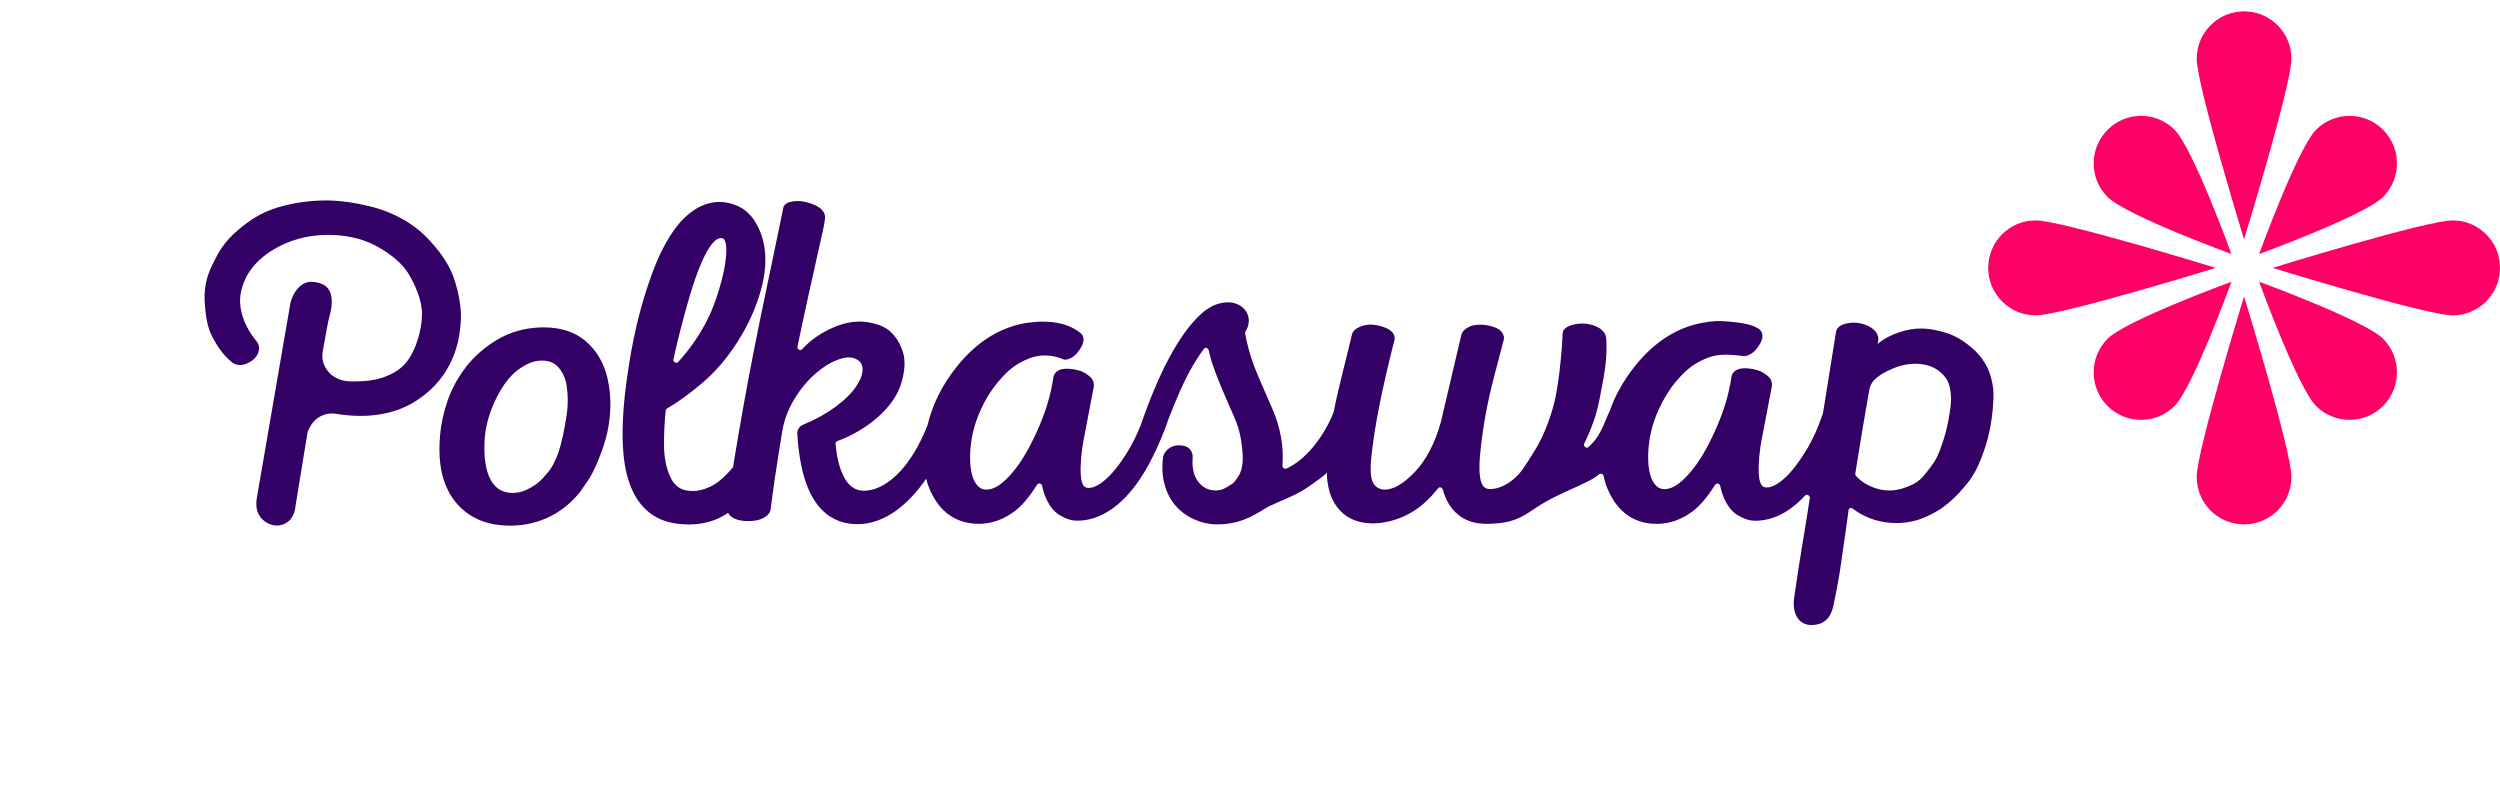
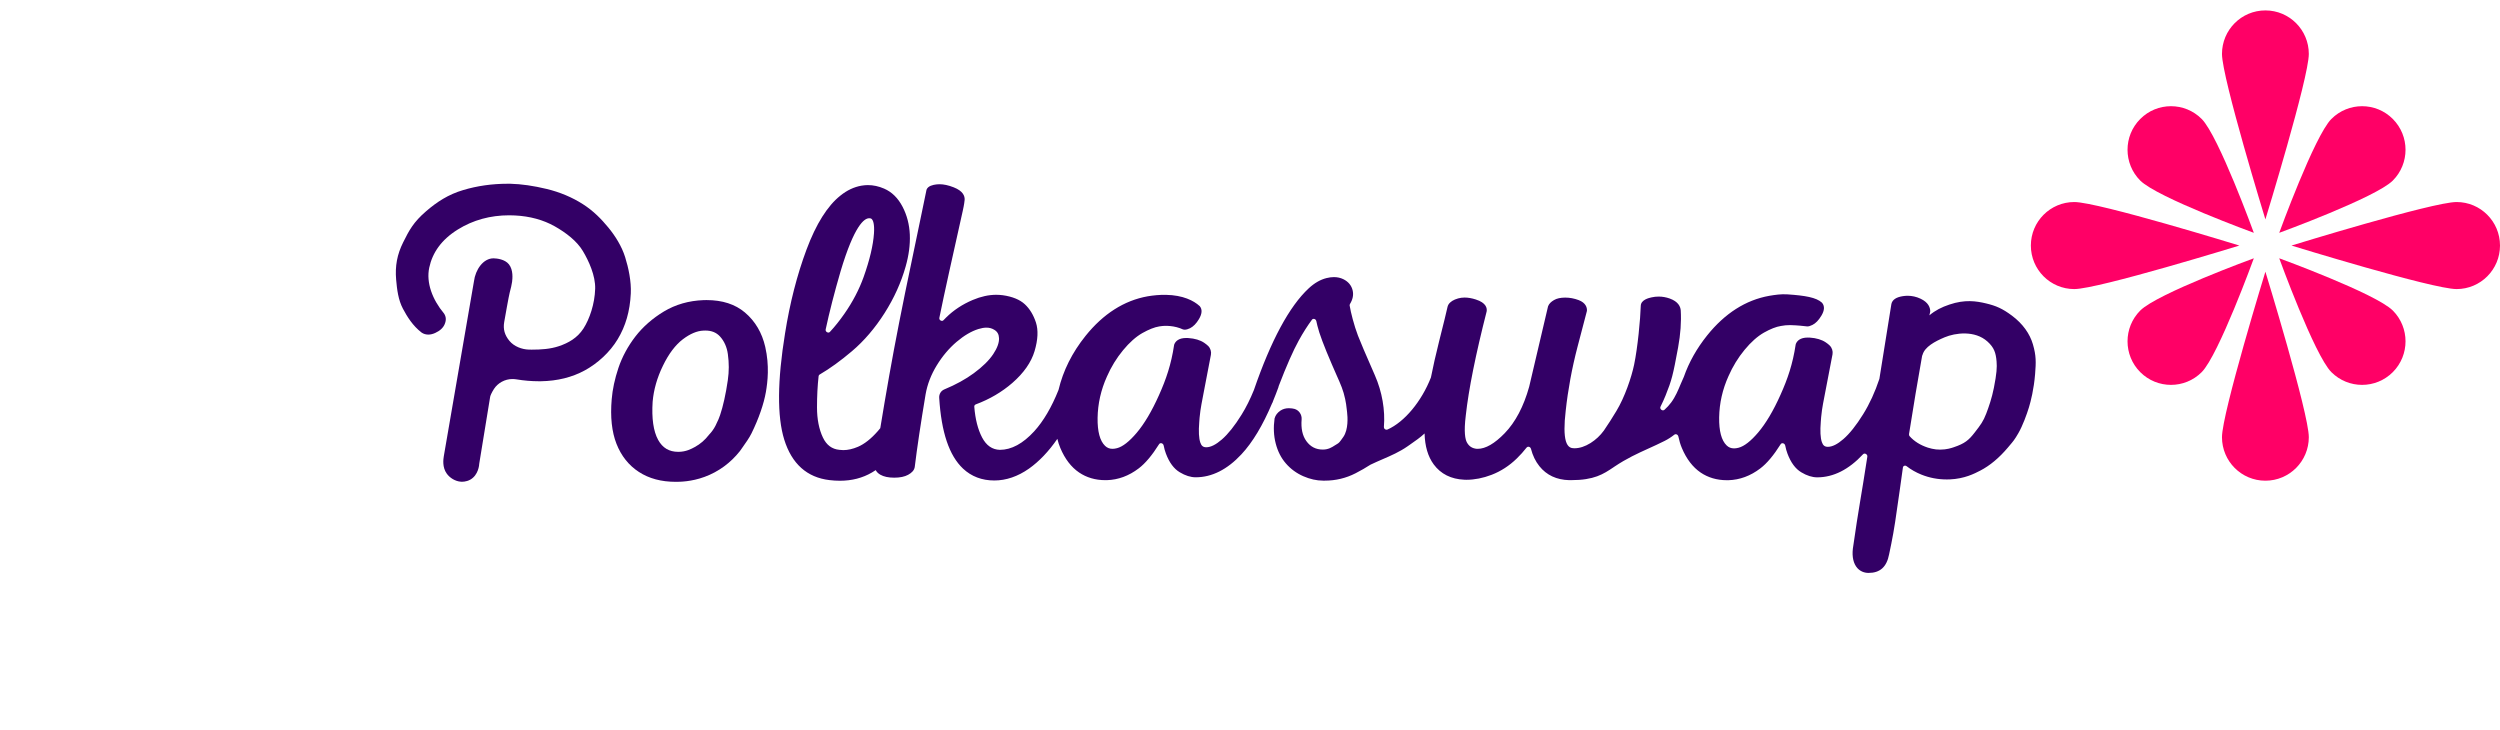
- <svg xmlns="http://www.w3.org/2000/svg" viewBox="0 0 220 70" fill="none">
-   <path d="M44.864 46.255C43.49 46.255 42.307 45.94 41.336 45.308C40.36 44.676 39.637 43.765 39.182 42.605C38.733 41.466 38.578 40.027 38.723 38.334C38.8 37.386 39.017 36.372 39.368 35.321C39.725 34.264 40.272 33.25 40.99 32.313C41.714 31.376 42.638 30.563 43.738 29.9C44.854 29.232 46.13 28.864 47.535 28.813C47.638 28.808 47.736 28.808 47.834 28.808C49.343 28.808 50.577 29.206 51.512 29.998C52.499 30.832 53.155 31.945 53.465 33.307C53.873 35.108 53.697 36.636 53.526 37.63C53.33 38.769 52.829 40.213 52.147 41.596C51.941 42.025 51.548 42.574 51.233 43.02L51.032 43.304C50.133 44.443 48.966 45.292 47.654 45.774C46.362 46.255 45.236 46.255 44.864 46.255ZM47.716 31.733C47.654 31.733 47.586 31.733 47.519 31.738C46.91 31.764 46.249 32.043 45.551 32.572C44.844 33.11 44.198 33.959 43.645 35.103C43.082 36.253 42.752 37.418 42.654 38.562C42.55 40.162 42.726 41.399 43.18 42.227C43.609 43.004 44.239 43.377 45.117 43.377C45.851 43.377 46.367 43.097 46.708 42.911C47.23 42.626 47.685 42.233 48.056 41.746C48.32 41.471 48.521 41.187 48.681 40.881C48.935 40.379 49.064 40.048 49.131 39.841C49.405 39.048 49.684 37.801 49.87 36.501C49.993 35.631 49.993 34.86 49.875 33.995C49.782 33.322 49.529 32.753 49.12 32.302C48.769 31.919 48.31 31.733 47.716 31.733Z" fill="#330066" />
-   <path d="M27.39 24.8C27.694 24.805 28.464 24.883 28.856 25.375C29.29 25.919 29.197 26.762 29.161 27.052C29.125 27.342 29.042 27.658 28.929 28.098C28.836 28.461 28.485 30.449 28.402 30.925C28.288 31.603 28.443 32.163 28.908 32.727C29.357 33.265 30.096 33.54 30.762 33.56C30.876 33.566 30.959 33.566 31.041 33.566C31.956 33.566 32.828 33.509 33.65 33.234C34.574 32.923 35.427 32.442 36.01 31.541C36.594 30.64 37.095 29.18 37.136 27.72C37.173 26.473 36.527 25.054 35.953 24.096C35.38 23.138 34.342 22.341 33.252 21.725C32.157 21.109 30.876 20.757 29.435 20.684C29.249 20.674 29.068 20.669 28.887 20.669C27.069 20.669 25.411 21.124 23.954 22.03C22.374 23.009 21.511 24.262 21.207 25.696C20.902 27.13 21.501 28.751 22.627 30.097C22.834 30.407 22.849 30.744 22.689 31.122C22.544 31.469 22.24 31.753 21.785 31.961C21.553 32.069 21.325 32.121 21.119 32.121C20.886 32.121 20.669 32.059 20.478 31.93C19.616 31.267 19.089 30.402 18.681 29.636C18.231 28.787 18.113 27.793 18.03 26.851C17.916 25.535 18.123 24.427 18.707 23.257C19.27 22.129 19.678 21.331 20.928 20.26C21.95 19.385 23.03 18.67 24.466 18.246C25.814 17.842 27.245 17.64 28.722 17.64H28.991C30.055 17.666 31.227 17.837 32.493 18.142C33.769 18.453 34.931 18.945 35.953 19.597C36.976 20.249 37.736 21.036 38.397 21.839C39.063 22.646 39.688 23.64 40.014 24.686C40.339 25.722 40.613 27.021 40.556 28.176C40.473 29.895 40.055 31.308 39.301 32.561C38.547 33.819 37.369 34.886 36.145 35.554C34.926 36.221 33.505 36.574 31.93 36.599H31.723C31.015 36.599 30.297 36.537 29.58 36.418C29.45 36.398 29.316 36.387 29.187 36.387C28.464 36.387 27.782 36.776 27.421 37.34C27.214 37.666 27.043 38.013 27.043 38.168L26.01 44.495C26.005 44.63 25.933 45.608 25.143 46.048C24.74 46.271 24.342 46.25 24.265 46.245C23.686 46.209 23.175 45.862 22.896 45.479C22.441 44.857 22.56 44.081 22.606 43.791L25.499 27.011C25.638 25.893 26.387 24.79 27.39 24.8Z" fill="#330066" />
-   <path d="M159.383 55C158.954 55 158.582 54.84 158.309 54.539C157.932 54.12 157.782 53.457 157.875 52.67C158.464 48.549 158.644 47.892 159.264 43.843C159.275 43.765 159.259 43.698 159.207 43.641C159.156 43.579 159.073 43.542 159.001 43.542C158.944 43.542 158.887 43.568 158.846 43.615C157.482 45.08 156.005 45.826 154.455 45.826C153.975 45.826 153.458 45.665 152.921 45.339C152.363 45.008 151.919 44.407 151.599 43.553C151.506 43.309 151.434 43.045 151.382 42.776C151.351 42.621 151.222 42.548 151.119 42.548C151.067 42.548 150.995 42.564 150.938 42.652C150.272 43.713 149.616 44.495 148.985 44.971C148.04 45.691 147.007 46.069 145.927 46.1H145.773C144.827 46.1 143.98 45.852 143.262 45.365C142.508 44.852 141.899 44.06 141.459 43.009C141.315 42.673 141.206 42.3 141.124 41.906C141.093 41.761 140.974 41.684 140.871 41.684C140.824 41.684 140.778 41.699 140.736 41.73C140.442 41.963 140.127 42.165 139.796 42.331C139.259 42.6 138.753 42.833 138.257 43.056C137.188 43.542 136.181 43.998 134.982 44.801L134.9 44.858C133.908 45.52 133.056 46.095 130.798 46.095H130.643C129.43 46.064 128.469 45.613 127.782 44.754C127.405 44.283 127.136 43.724 126.976 43.097C126.94 42.947 126.816 42.885 126.718 42.885C126.651 42.885 126.599 42.911 126.552 42.968C126.263 43.335 125.948 43.693 125.607 44.019C124.889 44.718 124.078 45.241 123.195 45.582C122.374 45.898 121.558 46.059 120.762 46.059C120.7 46.059 120.633 46.059 120.571 46.053C119.3 45.996 118.314 45.499 117.637 44.583C117.084 43.832 116.79 42.833 116.759 41.611C116.346 42 115.917 42.295 115.39 42.662L115.122 42.849C114.367 43.377 113.536 43.739 112.73 44.086C112.348 44.252 111.955 44.423 111.568 44.609C111.501 44.645 111.423 44.692 111.32 44.759C111.098 44.899 110.757 45.116 110.137 45.432C109.218 45.903 108.226 46.142 107.188 46.142H107.012C106.397 46.142 105.757 45.996 105.116 45.717C104.466 45.432 103.908 45.023 103.448 44.495C102.988 43.967 102.658 43.32 102.467 42.569C102.275 41.834 102.239 41.026 102.358 40.172C102.446 39.851 102.637 39.613 102.926 39.416C103.154 39.266 103.422 39.188 103.732 39.188C103.83 39.188 103.934 39.194 104.037 39.209C104.119 39.219 104.197 39.235 104.269 39.256C104.698 39.375 104.992 39.804 104.956 40.26C104.884 41.125 105.034 41.824 105.406 42.341C105.803 42.89 106.32 43.159 106.997 43.159C107.523 43.159 107.88 42.931 108.138 42.761C108.231 42.699 108.293 42.662 108.35 42.631C108.546 42.512 108.577 42.497 108.965 41.938C109.45 41.233 109.378 40.053 109.321 39.577L109.285 39.271C109.238 38.862 109.223 38.738 109.135 38.303C108.954 37.459 108.732 36.957 108.288 35.963C108.159 35.678 108.019 35.352 107.854 34.969C107.1 33.219 106.645 32.012 106.47 31.272C106.434 31.112 106.397 30.961 106.366 30.822C106.335 30.682 106.217 30.609 106.108 30.609C106.041 30.609 105.984 30.635 105.948 30.692C105.53 31.257 105.101 31.924 104.683 32.685C104.145 33.659 103.495 35.129 102.756 37.06C102.751 37.097 102.74 37.138 102.725 37.185C102.57 37.614 102.405 38.034 102.239 38.438L102.167 38.634C102.157 38.655 102.141 38.691 102.121 38.717C101.237 40.814 100.251 42.466 99.176 43.615C97.813 45.08 96.335 45.821 94.786 45.821C94.305 45.821 93.789 45.66 93.252 45.334C92.694 45.002 92.25 44.402 91.929 43.548C91.836 43.304 91.764 43.04 91.712 42.771C91.681 42.616 91.552 42.543 91.449 42.543C91.397 42.543 91.325 42.559 91.268 42.647C90.602 43.708 89.946 44.49 89.316 44.966C88.371 45.686 87.343 46.064 86.258 46.095H86.103C85.158 46.095 84.311 45.846 83.593 45.36C82.838 44.847 82.229 44.055 81.79 43.004C81.676 42.73 81.578 42.44 81.506 42.129C80.669 43.346 79.75 44.303 78.784 44.987C77.709 45.743 76.588 46.126 75.452 46.126C74.264 46.126 73.257 45.743 72.451 44.987C71.118 43.729 70.369 41.503 70.163 38.189C70.142 37.832 70.333 37.516 70.659 37.381C71.759 36.926 72.704 36.403 73.479 35.833C74.326 35.212 74.956 34.591 75.354 33.99C75.736 33.416 75.922 32.903 75.907 32.468C75.891 32.09 75.746 31.831 75.442 31.655C75.22 31.521 74.982 31.453 74.698 31.453C74.466 31.453 74.202 31.5 73.923 31.588C73.246 31.8 72.544 32.214 71.831 32.82C71.113 33.431 70.468 34.192 69.925 35.083C69.383 35.968 69.021 36.905 68.856 37.863C68.391 40.638 68.04 42.989 67.813 44.847C67.756 45.147 67.549 45.38 67.177 45.582C66.847 45.764 66.397 45.857 65.85 45.857C65.287 45.857 64.848 45.764 64.512 45.572C64.311 45.458 64.161 45.308 64.068 45.132C63.949 45.215 63.825 45.287 63.706 45.36C62.807 45.888 61.774 46.152 60.633 46.152C60.307 46.152 59.972 46.131 59.631 46.09C57.472 45.836 56.01 44.526 55.287 42.202C54.595 39.975 54.626 36.543 55.364 32.007C55.824 29.103 56.516 26.395 57.425 23.962C58.345 21.497 59.445 19.752 60.684 18.774C61.309 18.272 61.981 17.951 62.689 17.826C62.895 17.79 63.112 17.77 63.319 17.77C63.835 17.77 64.357 17.883 64.874 18.106C65.617 18.427 66.216 19.017 66.65 19.856C67.069 20.664 67.301 21.559 67.343 22.527C67.384 23.48 67.249 24.51 66.94 25.593C66.511 27.115 65.834 28.616 64.92 30.055C64.006 31.495 62.952 32.727 61.785 33.716C60.705 34.632 59.662 35.388 58.685 35.958C58.644 35.978 58.598 36.025 58.587 36.103C58.484 37.019 58.432 38.029 58.432 39.105C58.432 40.234 58.623 41.213 59.001 42.005C59.347 42.73 59.868 43.118 60.586 43.185C60.715 43.201 60.834 43.211 60.953 43.211C61.397 43.211 61.873 43.102 62.358 42.895C62.988 42.626 63.629 42.119 64.269 41.389C64.341 41.306 64.409 41.218 64.481 41.135L64.507 41.104C64.77 39.494 65.059 37.79 65.369 36.04C65.922 32.908 66.645 29.232 67.513 25.116C68.386 20.974 68.861 18.587 68.939 18.246C68.944 18.23 68.949 18.21 68.954 18.194C69.099 17.842 69.569 17.744 69.91 17.702C70.003 17.692 70.096 17.687 70.194 17.687C70.597 17.687 71.051 17.785 71.552 17.982C72.466 18.339 72.627 18.831 72.606 19.183C72.596 19.287 72.565 19.628 72.42 20.265C72.317 20.726 71.893 22.636 71.144 25.996C70.746 27.793 70.421 29.315 70.178 30.511C70.163 30.589 70.178 30.651 70.225 30.708C70.276 30.77 70.354 30.806 70.426 30.806C70.483 30.806 70.535 30.785 70.576 30.739C70.659 30.651 70.741 30.568 70.829 30.48C71.532 29.786 72.389 29.217 73.381 28.797C74.161 28.466 74.92 28.3 75.638 28.3C75.85 28.3 76.062 28.316 76.268 28.342C77.188 28.471 77.9 28.761 78.381 29.206C78.856 29.646 79.212 30.237 79.45 30.961C79.688 31.697 79.641 32.618 79.321 33.7C79.001 34.777 78.283 35.807 77.182 36.765C76.186 37.63 75.008 38.324 73.675 38.821C73.582 38.857 73.52 38.945 73.531 39.043C73.624 40.234 73.877 41.228 74.279 41.994C74.688 42.771 75.251 43.164 75.989 43.185C77.095 43.185 78.205 42.585 79.285 41.404C80.168 40.436 80.953 39.1 81.619 37.433C82.058 35.58 82.931 33.84 84.212 32.245C85.912 30.128 87.916 28.849 90.178 28.445C90.731 28.352 91.315 28.295 91.919 28.305C93.577 28.331 94.61 28.875 95.147 29.367C95.163 29.377 95.173 29.393 95.189 29.408C95.431 29.714 95.4 30.128 95.101 30.63C94.843 31.065 94.558 31.35 94.243 31.51C94.052 31.603 93.882 31.65 93.722 31.65C93.562 31.65 93.433 31.562 93.288 31.51C92.399 31.194 91.583 31.282 91.299 31.334C90.834 31.407 90.292 31.624 89.672 31.971C89.052 32.323 88.427 32.877 87.813 33.623C87.193 34.373 86.671 35.222 86.268 36.144C85.69 37.423 85.39 38.759 85.369 40.115C85.349 41.42 85.591 42.326 86.087 42.802C86.284 42.994 86.516 43.087 86.8 43.087C86.934 43.087 87.079 43.066 87.234 43.025C87.776 42.885 88.412 42.388 89.12 41.554C89.848 40.695 90.571 39.483 91.258 37.946C91.95 36.408 92.436 34.979 92.715 33.12C92.72 33.094 92.725 33.074 92.735 33.048C92.849 32.773 93.138 32.447 93.877 32.447C93.944 32.447 94.011 32.447 94.078 32.453C94.703 32.494 95.22 32.649 95.602 32.908C95.757 33.012 95.881 33.115 95.984 33.214C96.206 33.436 96.304 33.757 96.248 34.057C95.643 37.273 95.308 38.883 95.24 39.416C95.173 39.955 95.132 40.333 95.127 40.534C95.054 41.42 95.091 42.077 95.23 42.486C95.338 42.807 95.504 42.937 95.803 42.937C96.227 42.937 96.723 42.688 97.291 42.196C97.89 41.679 98.531 40.876 99.192 39.81C99.626 39.111 100.023 38.313 100.375 37.444C102.007 32.696 103.779 29.403 105.643 27.674C106.191 27.166 106.764 26.84 107.348 26.695C107.596 26.633 107.833 26.602 108.055 26.602C108.381 26.602 108.686 26.669 108.954 26.799C109.435 27.032 109.75 27.41 109.858 27.896C109.951 28.311 109.868 28.74 109.605 29.17C109.584 29.206 109.559 29.263 109.564 29.32C109.631 29.709 109.729 30.149 109.858 30.63C110.008 31.194 110.178 31.728 110.364 32.22C110.55 32.717 111.098 34.001 111.991 36.035C112.684 37.614 112.988 39.375 112.854 40.99C112.849 41.073 112.885 41.135 112.916 41.166C112.968 41.223 113.04 41.254 113.107 41.254C113.138 41.254 113.174 41.249 113.205 41.233C114.832 40.508 116.465 38.546 117.369 36.237C117.57 35.207 117.833 34.063 118.148 32.794C118.593 31.029 118.866 29.916 118.959 29.481C118.975 29.413 118.996 29.325 119.052 29.237C119.223 28.968 119.528 28.777 119.982 28.647C120.173 28.595 120.38 28.564 120.602 28.564C120.927 28.564 121.294 28.626 121.676 28.751C122.694 29.072 122.766 29.6 122.72 29.89C121.666 34.021 120.989 37.376 120.716 39.877C120.514 41.492 120.664 42.176 120.819 42.466C121.026 42.849 121.33 43.045 121.775 43.087C121.795 43.087 121.862 43.087 121.862 43.087C122.616 43.087 123.484 42.585 124.45 41.591C125.483 40.524 126.273 39.023 126.8 37.128L128.608 29.429C128.613 29.413 128.619 29.398 128.624 29.382C128.712 29.16 128.897 28.973 129.182 28.808C129.455 28.647 129.812 28.57 130.266 28.57C130.7 28.57 131.129 28.652 131.547 28.808C132.25 29.072 132.353 29.538 132.348 29.791C132.348 29.822 132.343 29.848 132.338 29.874C132.296 30.019 132.105 30.734 131.439 33.307C130.902 35.362 130.525 37.423 130.308 39.432C130.147 40.783 130.153 41.761 130.323 42.346C130.504 42.957 130.834 43.035 131.134 43.035C131.64 43.035 132.162 42.864 132.699 42.528C133.19 42.217 133.619 41.818 133.97 41.337C134.099 41.14 134.187 41.006 134.275 40.876C134.445 40.628 134.621 40.369 135.173 39.458C135.979 38.127 136.62 36.227 136.873 35.02C137.219 33.374 137.477 30.615 137.513 29.362C137.529 28.777 138.293 28.606 138.541 28.549C138.768 28.497 139.001 28.471 139.228 28.471C139.584 28.471 139.941 28.533 140.292 28.657C141.113 28.953 141.32 29.434 141.351 29.791C141.418 30.894 141.33 32.09 141.098 33.353C140.607 36.03 140.483 36.501 139.9 37.956C139.765 38.293 139.6 38.655 139.414 39.033C139.373 39.116 139.378 39.194 139.424 39.266C139.476 39.344 139.564 39.395 139.646 39.395C139.698 39.395 139.75 39.375 139.796 39.333C140.034 39.121 140.246 38.888 140.432 38.639C140.84 38.091 141.108 37.444 141.346 36.869C141.454 36.61 141.552 36.377 141.651 36.175C142.136 34.782 142.89 33.447 143.887 32.199C145.587 30.081 147.591 28.802 149.853 28.399C150.406 28.305 150.989 28.217 151.594 28.259C153.283 28.373 154.362 28.554 154.9 29.051C154.915 29.061 154.925 29.077 154.936 29.092C155.179 29.398 155.153 29.812 154.848 30.314C154.585 30.749 154.306 31.039 153.991 31.194C153.799 31.288 153.629 31.35 153.469 31.334C152.983 31.288 152.704 31.236 151.852 31.21C151.547 31.21 151.248 31.236 150.969 31.293C150.504 31.365 149.962 31.583 149.342 31.93C148.722 32.282 148.097 32.836 147.482 33.581C146.857 34.337 146.341 35.186 145.938 36.103C145.359 37.381 145.06 38.717 145.039 40.074C145.018 41.378 145.261 42.284 145.757 42.761C145.953 42.952 146.186 43.045 146.47 43.045C146.604 43.045 146.749 43.025 146.904 42.983C147.446 42.843 148.081 42.346 148.789 41.513C149.517 40.654 150.241 39.442 150.927 37.904C151.62 36.367 152.105 34.938 152.384 33.079C152.389 33.053 152.394 33.032 152.405 33.007C152.518 32.732 152.808 32.406 153.546 32.406C153.608 32.406 153.681 32.406 153.748 32.411C154.373 32.453 154.889 32.608 155.272 32.867C155.426 32.97 155.55 33.069 155.654 33.172C155.876 33.395 155.974 33.716 155.922 34.011C155.318 37.226 154.977 38.836 154.91 39.37C154.843 39.908 154.801 40.286 154.796 40.488C154.724 41.373 154.755 42.026 154.9 42.445C155.008 42.761 155.173 42.895 155.473 42.895C155.897 42.895 156.398 42.647 156.961 42.155C157.56 41.637 158.2 40.835 158.861 39.768C159.481 38.774 160.003 37.63 160.421 36.372C160.798 33.995 161.181 31.614 161.573 29.186C161.661 28.777 162.033 28.528 162.679 28.43C162.828 28.409 162.978 28.393 163.128 28.393C163.551 28.393 163.97 28.487 164.368 28.673C165.132 29.03 165.297 29.527 165.303 29.879C165.303 29.905 165.297 29.931 165.292 29.957L165.22 30.273C165.788 29.797 166.398 29.486 167.147 29.237C168.634 28.735 169.709 28.901 170.664 29.129C171.62 29.357 172.24 29.626 173.149 30.304C174.192 31.081 174.864 32.049 175.158 33.048C175.483 34.156 175.458 34.788 175.37 35.906C175.251 37.381 174.951 38.536 174.781 39.095C174.569 39.794 174.177 40.866 173.763 41.585C173.412 42.196 173.236 42.403 172.942 42.745L172.751 42.973C171.914 43.962 171.026 44.702 170.106 45.178C169.538 45.474 168.588 45.96 167.193 46.022C167.09 46.028 166.986 46.028 166.888 46.028C166.041 46.028 165.22 45.872 164.45 45.562C163.934 45.355 163.453 45.08 163.035 44.754C162.988 44.718 162.937 44.702 162.885 44.702C162.797 44.702 162.694 44.759 162.679 44.883C162.487 46.271 162.307 47.576 161.935 50.102C161.718 51.578 161.361 53.167 161.356 53.209C161.124 54.436 160.478 55 159.383 55ZM166.687 32.38C165.736 32.779 164.776 33.302 164.564 34.063C164.554 34.099 164.528 34.125 164.523 34.161C164.104 36.512 163.681 39.038 163.267 41.668C163.257 41.746 163.273 41.818 163.319 41.87C163.758 42.367 164.352 42.735 165.075 42.973C165.334 43.056 165.597 43.113 165.86 43.144C166 43.159 166.134 43.164 166.263 43.164C166.878 43.164 167.348 43.009 167.57 42.931C168.614 42.58 169.001 42.258 169.569 41.523C170.153 40.773 170.39 40.457 170.68 39.701C170.917 39.08 171.222 38.21 171.413 37.231C171.687 35.849 171.718 35.259 171.671 34.7C171.599 33.861 171.434 33.364 170.798 32.789C169.585 31.691 167.699 31.956 166.687 32.38ZM63.432 20.954C62.978 20.954 62.017 21.616 60.695 26.048C60.101 28.083 59.62 29.962 59.264 31.624C59.248 31.702 59.264 31.769 59.31 31.826C59.362 31.888 59.445 31.93 59.522 31.93C59.579 31.93 59.626 31.909 59.672 31.862C60.158 31.339 60.617 30.759 61.051 30.138C61.852 28.994 62.477 27.798 62.911 26.587C63.489 24.961 63.825 23.553 63.902 22.398C63.964 21.482 63.804 21.155 63.706 21.047C63.67 21.005 63.613 20.959 63.489 20.954H63.432Z" fill="#330066" />
-   <path d="M209.71 29.812C211.337 31.443 211.337 34.094 209.71 35.725C208.083 37.355 205.438 37.355 203.811 35.725C202.184 34.094 198.806 24.795 198.806 24.795C198.806 24.795 208.083 28.181 209.71 29.812Z" fill="#FF0066" />
-   <path d="M196.368 24.795C196.368 24.795 192.99 34.089 191.363 35.725C189.736 37.355 187.091 37.355 185.464 35.725C183.837 34.094 183.837 31.443 185.464 29.812C187.091 28.181 196.368 24.795 196.368 24.795Z" fill="#FF0066" />
-   <path d="M209.71 11.422C211.337 13.053 211.337 15.704 209.71 17.335C208.083 18.965 198.806 22.352 198.806 22.352C198.806 22.352 202.184 13.058 203.811 11.422C205.444 9.786 208.083 9.786 209.71 11.422Z" fill="#FF0066" />
-   <path d="M191.363 11.422C192.99 13.053 196.368 22.352 196.368 22.352C196.368 22.352 187.096 18.965 185.464 17.335C183.837 15.704 183.837 13.053 185.464 11.422C187.091 9.786 189.736 9.786 191.363 11.422Z" fill="#FF0066" />
-   <path d="M220 23.573C220 25.882 218.135 27.751 215.832 27.751C213.528 27.751 199.984 23.573 199.984 23.573C199.984 23.573 213.528 19.395 215.832 19.395C218.135 19.395 220 21.264 220 23.573Z" fill="#FF0066" />
-   <path d="M194.979 23.573C194.979 23.573 181.435 27.751 179.132 27.751C176.828 27.751 174.963 25.882 174.963 23.573C174.963 21.264 176.828 19.395 179.132 19.395C181.435 19.395 194.979 23.573 194.979 23.573Z" fill="#FF0066" />
-   <path d="M197.478 46.147C195.174 46.147 193.31 44.278 193.31 41.969C193.31 39.66 197.478 26.085 197.478 26.085C197.478 26.085 201.646 39.66 201.646 41.969C201.646 44.278 199.782 46.147 197.478 46.147Z" fill="#FF0066" />
-   <path d="M197.478 21.062C197.478 21.062 193.31 7.487 193.31 5.178C193.31 2.869 195.174 1 197.478 1C199.782 1 201.646 2.869 201.646 5.178C201.646 7.487 197.478 21.062 197.478 21.062Z" fill="#FF0066" />
+ <svg xmlns="http://www.w3.org/2000/svg" viewBox="0 0 240 70" fill="none">
+   <path d="M64.864 46.255C63.49 46.255 62.307 45.94 61.336 45.308C60.36 44.676 59.637 43.765 59.182 42.605C58.733 41.466 58.578 40.027 58.723 38.334C58.8 37.386 59.017 36.372 59.368 35.321C59.725 34.264 60.272 33.25 60.99 32.313C61.714 31.376 62.638 30.563 63.738 29.9C64.854 29.232 66.13 28.864 67.535 28.813C67.638 28.808 67.736 28.808 67.834 28.808C69.343 28.808 70.577 29.206 71.512 29.998C72.499 30.832 73.155 31.945 73.465 33.307C73.873 35.108 73.697 36.636 73.526 37.63C73.33 38.769 72.829 40.213 72.147 41.596C71.941 42.025 71.548 42.574 71.233 43.02L71.032 43.304C70.133 44.443 68.966 45.292 67.654 45.774C66.362 46.255 65.236 46.255 64.864 46.255ZM67.716 31.733C67.654 31.733 67.586 31.733 67.519 31.738C66.91 31.764 66.249 32.043 65.551 32.572C64.844 33.11 64.198 33.959 63.645 35.103C63.082 36.253 62.752 37.418 62.654 38.562C62.55 40.162 62.726 41.399 63.18 42.227C63.609 43.004 64.239 43.377 65.117 43.377C65.851 43.377 66.367 43.097 66.708 42.911C67.23 42.626 67.685 42.233 68.056 41.746C68.32 41.471 68.521 41.187 68.681 40.881C68.935 40.379 69.064 40.048 69.131 39.841C69.405 39.048 69.684 37.801 69.87 36.501C69.993 35.631 69.993 34.86 69.875 33.995C69.782 33.322 69.529 32.753 69.121 32.302C68.769 31.919 68.31 31.733 67.716 31.733Z" fill="#330066" />
+   <path d="M47.389 24.8C47.694 24.806 48.464 24.883 48.856 25.375C49.29 25.919 49.197 26.763 49.161 27.053C49.125 27.343 49.042 27.658 48.929 28.098C48.836 28.461 48.484 30.449 48.402 30.925C48.288 31.604 48.443 32.163 48.908 32.727C49.357 33.265 50.096 33.54 50.762 33.561C50.876 33.566 50.959 33.566 51.041 33.566C51.956 33.566 52.828 33.509 53.65 33.234C54.574 32.924 55.427 32.442 56.01 31.541C56.594 30.64 57.095 29.18 57.136 27.721C57.173 26.473 56.527 25.054 55.953 24.096C55.38 23.139 54.342 22.341 53.252 21.725C52.157 21.109 50.876 20.757 49.435 20.684C49.249 20.674 49.068 20.669 48.887 20.669C47.069 20.669 45.411 21.125 43.955 22.03C42.374 23.009 41.511 24.262 41.207 25.696C40.902 27.13 41.501 28.751 42.627 30.097C42.834 30.407 42.849 30.744 42.689 31.122C42.544 31.469 42.24 31.754 41.785 31.961C41.553 32.069 41.325 32.121 41.119 32.121C40.886 32.121 40.669 32.059 40.478 31.93C39.616 31.267 39.089 30.402 38.681 29.636C38.231 28.787 38.113 27.793 38.03 26.851C37.916 25.536 38.123 24.428 38.707 23.258C39.27 22.129 39.678 21.332 40.928 20.26C41.95 19.385 43.03 18.67 44.466 18.246C45.814 17.842 47.245 17.64 48.722 17.64H48.991C50.055 17.666 51.227 17.837 52.493 18.142C53.769 18.453 54.931 18.945 55.953 19.597C56.976 20.25 57.736 21.037 58.397 21.839C59.063 22.647 59.688 23.641 60.014 24.686C60.339 25.722 60.613 27.021 60.556 28.176C60.473 29.895 60.055 31.308 59.301 32.561C58.547 33.819 57.369 34.886 56.145 35.554C54.926 36.222 53.505 36.574 51.93 36.6H51.723C51.016 36.6 50.297 36.538 49.58 36.419C49.45 36.398 49.316 36.387 49.187 36.387C48.464 36.387 47.782 36.776 47.42 37.34C47.214 37.666 47.043 38.013 47.043 38.168L46.01 44.495C46.005 44.63 45.933 45.608 45.143 46.048C44.74 46.271 44.342 46.25 44.264 46.245C43.686 46.209 43.175 45.862 42.896 45.479C42.441 44.858 42.56 44.081 42.606 43.791L45.499 27.011C45.638 25.893 46.387 24.79 47.389 24.8Z" fill="#330066" />
+   <path d="M179.383 55C178.954 55 178.582 54.839 178.309 54.539C177.932 54.12 177.782 53.457 177.875 52.67C178.464 48.549 178.644 47.891 179.264 43.843C179.275 43.765 179.259 43.698 179.207 43.641C179.156 43.578 179.073 43.542 179.001 43.542C178.944 43.542 178.887 43.568 178.846 43.615C177.482 45.08 176.005 45.825 174.455 45.825C173.975 45.825 173.458 45.665 172.921 45.339C172.363 45.008 171.919 44.407 171.599 43.553C171.506 43.309 171.434 43.045 171.382 42.776C171.351 42.621 171.222 42.548 171.119 42.548C171.067 42.548 170.995 42.564 170.938 42.652C170.272 43.713 169.616 44.495 168.985 44.971C168.04 45.691 167.007 46.069 165.927 46.1H165.773C164.827 46.1 163.98 45.851 163.262 45.365C162.508 44.852 161.899 44.06 161.459 43.009C161.315 42.672 161.206 42.3 161.124 41.906C161.093 41.761 160.974 41.684 160.871 41.684C160.824 41.684 160.778 41.699 160.736 41.73C160.442 41.963 160.127 42.165 159.796 42.331C159.259 42.6 158.753 42.833 158.257 43.056C157.188 43.542 156.181 43.998 154.982 44.8L154.9 44.857C153.908 45.52 153.056 46.095 150.798 46.095H150.643C149.43 46.064 148.469 45.613 147.782 44.754C147.405 44.283 147.136 43.724 146.976 43.097C146.94 42.947 146.816 42.885 146.718 42.885C146.651 42.885 146.599 42.911 146.552 42.968C146.263 43.335 145.948 43.692 145.607 44.019C144.889 44.718 144.078 45.24 143.195 45.582C142.374 45.898 141.558 46.059 140.762 46.059C140.7 46.059 140.633 46.059 140.571 46.053C139.3 45.996 138.314 45.499 137.637 44.583C137.084 43.832 136.79 42.833 136.759 41.611C136.346 41.999 135.917 42.294 135.39 42.662L135.122 42.849C134.367 43.377 133.536 43.739 132.73 44.086C132.348 44.252 131.955 44.422 131.568 44.609C131.501 44.645 131.423 44.692 131.32 44.759C131.098 44.899 130.757 45.116 130.137 45.432C129.218 45.903 128.226 46.141 127.188 46.141H127.012C126.397 46.141 125.757 45.996 125.116 45.717C124.466 45.432 123.908 45.023 123.448 44.495C122.988 43.967 122.658 43.32 122.467 42.569C122.275 41.834 122.239 41.026 122.358 40.172C122.446 39.851 122.637 39.613 122.926 39.416C123.154 39.266 123.422 39.188 123.732 39.188C123.83 39.188 123.934 39.193 124.037 39.209C124.119 39.219 124.197 39.235 124.269 39.255C124.698 39.374 124.992 39.804 124.956 40.26C124.884 41.124 125.034 41.823 125.406 42.341C125.803 42.89 126.32 43.159 126.997 43.159C127.523 43.159 127.88 42.931 128.138 42.761C128.231 42.698 128.293 42.662 128.35 42.631C128.546 42.512 128.577 42.496 128.965 41.937C129.45 41.233 129.378 40.053 129.321 39.576L129.285 39.271C129.238 38.862 129.223 38.738 129.135 38.303C128.954 37.459 128.732 36.957 128.288 35.963C128.159 35.678 128.019 35.352 127.854 34.968C127.1 33.219 126.645 32.012 126.47 31.272C126.434 31.111 126.397 30.961 126.366 30.822C126.335 30.682 126.217 30.609 126.108 30.609C126.041 30.609 125.984 30.635 125.948 30.692C125.53 31.256 125.101 31.924 124.683 32.685C124.145 33.659 123.495 35.129 122.756 37.06C122.751 37.096 122.74 37.138 122.725 37.184C122.57 37.614 122.405 38.033 122.239 38.437L122.167 38.634C122.157 38.655 122.141 38.691 122.121 38.717C121.237 40.814 120.251 42.465 119.176 43.615C117.813 45.08 116.335 45.82 114.786 45.82C114.305 45.82 113.789 45.66 113.252 45.334C112.694 45.002 112.25 44.402 111.929 43.547C111.836 43.304 111.764 43.04 111.712 42.771C111.681 42.615 111.552 42.543 111.449 42.543C111.397 42.543 111.325 42.559 111.268 42.647C110.602 43.708 109.946 44.49 109.316 44.966C108.37 45.686 107.343 46.064 106.258 46.095H106.103C105.158 46.095 104.311 45.846 103.593 45.359C102.838 44.847 102.229 44.055 101.79 43.004C101.676 42.729 101.578 42.44 101.506 42.129C100.669 43.346 99.75 44.303 98.784 44.987C97.709 45.743 96.588 46.126 95.452 46.126C94.264 46.126 93.257 45.743 92.451 44.987C91.118 43.729 90.369 41.502 90.163 38.189C90.142 37.832 90.333 37.516 90.659 37.381C91.759 36.926 92.704 36.403 93.479 35.833C94.326 35.212 94.956 34.591 95.354 33.99C95.736 33.415 95.922 32.903 95.907 32.468C95.891 32.09 95.746 31.831 95.442 31.655C95.22 31.52 94.982 31.453 94.698 31.453C94.466 31.453 94.202 31.5 93.923 31.588C93.246 31.8 92.544 32.214 91.831 32.82C91.113 33.431 90.468 34.192 89.925 35.082C89.383 35.968 89.021 36.905 88.856 37.863C88.391 40.638 88.04 42.988 87.813 44.847C87.756 45.147 87.549 45.38 87.177 45.582C86.847 45.763 86.397 45.857 85.85 45.857C85.287 45.857 84.848 45.763 84.512 45.572C84.311 45.458 84.161 45.308 84.068 45.132C83.949 45.215 83.825 45.287 83.706 45.359C82.807 45.888 81.774 46.152 80.633 46.152C80.307 46.152 79.972 46.131 79.631 46.09C77.472 45.836 76.01 44.526 75.287 42.201C74.595 39.975 74.626 36.542 75.364 32.007C75.824 29.103 76.516 26.395 77.425 23.961C78.345 21.497 79.445 19.752 80.684 18.774C81.309 18.271 81.981 17.951 82.689 17.826C82.895 17.79 83.112 17.769 83.319 17.769C83.835 17.769 84.357 17.883 84.874 18.106C85.617 18.427 86.216 19.017 86.65 19.856C87.069 20.663 87.301 21.559 87.343 22.527C87.384 23.48 87.249 24.51 86.94 25.592C86.511 27.114 85.834 28.616 84.92 30.055C84.006 31.494 82.952 32.727 81.785 33.716C80.705 34.632 79.662 35.388 78.686 35.957C78.644 35.978 78.598 36.025 78.587 36.102C78.484 37.019 78.432 38.028 78.432 39.105C78.432 40.234 78.624 41.212 79.001 42.005C79.347 42.729 79.868 43.118 80.586 43.185C80.715 43.201 80.834 43.211 80.953 43.211C81.397 43.211 81.873 43.102 82.358 42.895C82.988 42.626 83.629 42.118 84.269 41.389C84.341 41.306 84.409 41.218 84.481 41.135L84.507 41.104C84.77 39.494 85.059 37.79 85.369 36.04C85.922 32.908 86.645 29.232 87.513 25.116C88.386 20.974 88.861 18.587 88.939 18.246C88.944 18.23 88.949 18.209 88.954 18.194C89.099 17.842 89.569 17.743 89.91 17.702C90.003 17.692 90.096 17.686 90.194 17.686C90.597 17.686 91.051 17.785 91.552 17.982C92.466 18.339 92.627 18.831 92.606 19.183C92.596 19.286 92.565 19.628 92.42 20.265C92.317 20.726 91.893 22.636 91.144 25.996C90.746 27.793 90.421 29.315 90.178 30.511C90.163 30.588 90.178 30.651 90.225 30.708C90.276 30.77 90.354 30.806 90.426 30.806C90.483 30.806 90.535 30.785 90.576 30.739C90.659 30.651 90.741 30.568 90.829 30.48C91.532 29.786 92.389 29.216 93.381 28.797C94.161 28.466 94.92 28.3 95.638 28.3C95.85 28.3 96.062 28.316 96.268 28.341C97.188 28.471 97.9 28.761 98.381 29.206C98.856 29.646 99.212 30.236 99.45 30.961C99.688 31.696 99.641 32.618 99.321 33.7C99.001 34.777 98.283 35.807 97.182 36.765C96.186 37.63 95.008 38.324 93.675 38.821C93.582 38.857 93.52 38.945 93.531 39.043C93.624 40.234 93.877 41.228 94.279 41.994C94.688 42.771 95.251 43.164 95.989 43.185C97.095 43.185 98.205 42.584 99.285 41.404C100.168 40.436 100.953 39.1 101.619 37.433C102.058 35.58 102.931 33.84 104.212 32.245C105.912 30.128 107.916 28.849 110.178 28.445C110.731 28.352 111.315 28.295 111.919 28.305C113.577 28.331 114.61 28.875 115.147 29.367C115.163 29.377 115.173 29.392 115.189 29.408C115.431 29.713 115.4 30.128 115.101 30.63C114.843 31.065 114.558 31.349 114.243 31.51C114.052 31.603 113.882 31.65 113.722 31.65C113.562 31.65 113.432 31.562 113.288 31.51C112.399 31.194 111.583 31.282 111.299 31.334C110.834 31.407 110.292 31.624 109.672 31.971C109.052 32.323 108.427 32.877 107.813 33.622C107.193 34.373 106.671 35.222 106.268 36.144C105.69 37.423 105.39 38.758 105.369 40.115C105.349 41.419 105.591 42.326 106.087 42.802C106.284 42.993 106.516 43.087 106.8 43.087C106.934 43.087 107.079 43.066 107.234 43.025C107.776 42.885 108.412 42.388 109.119 41.554C109.848 40.695 110.571 39.483 111.258 37.946C111.95 36.408 112.436 34.979 112.714 33.12C112.72 33.094 112.725 33.074 112.735 33.048C112.849 32.773 113.138 32.447 113.877 32.447C113.944 32.447 114.011 32.447 114.078 32.452C114.703 32.494 115.22 32.649 115.602 32.908C115.757 33.011 115.881 33.115 115.984 33.213C116.206 33.436 116.304 33.757 116.248 34.057C115.643 37.273 115.307 38.883 115.24 39.416C115.173 39.954 115.132 40.332 115.127 40.534C115.054 41.419 115.091 42.077 115.23 42.486C115.338 42.807 115.504 42.937 115.803 42.937C116.227 42.937 116.723 42.688 117.291 42.196C117.89 41.678 118.531 40.876 119.192 39.809C119.626 39.11 120.023 38.313 120.375 37.443C122.007 32.696 123.779 29.403 125.643 27.674C126.191 27.166 126.764 26.84 127.348 26.695C127.596 26.633 127.833 26.602 128.055 26.602C128.381 26.602 128.686 26.669 128.954 26.799C129.435 27.032 129.75 27.41 129.858 27.896C129.951 28.31 129.868 28.74 129.605 29.17C129.584 29.206 129.559 29.263 129.564 29.32C129.631 29.708 129.729 30.148 129.858 30.63C130.008 31.194 130.178 31.727 130.364 32.219C130.55 32.716 131.098 34 131.991 36.035C132.684 37.614 132.988 39.374 132.854 40.99C132.849 41.073 132.885 41.135 132.916 41.166C132.968 41.223 133.04 41.254 133.107 41.254C133.138 41.254 133.174 41.249 133.205 41.233C134.832 40.508 136.465 38.546 137.369 36.237C137.57 35.207 137.833 34.062 138.148 32.794C138.593 31.029 138.866 29.915 138.959 29.48C138.975 29.413 138.996 29.325 139.052 29.237C139.223 28.968 139.528 28.776 139.982 28.647C140.173 28.595 140.38 28.564 140.602 28.564C140.927 28.564 141.294 28.626 141.676 28.75C142.694 29.072 142.766 29.6 142.72 29.89C141.666 34.021 140.989 37.376 140.716 39.877C140.514 41.492 140.664 42.175 140.819 42.465C141.026 42.849 141.33 43.045 141.775 43.087C141.795 43.087 141.862 43.087 141.862 43.087C142.616 43.087 143.484 42.584 144.45 41.59C145.483 40.524 146.273 39.022 146.8 37.127L148.608 29.429C148.613 29.413 148.619 29.398 148.624 29.382C148.712 29.16 148.897 28.973 149.182 28.808C149.455 28.647 149.812 28.569 150.266 28.569C150.7 28.569 151.129 28.652 151.547 28.808C152.25 29.072 152.353 29.538 152.348 29.791C152.348 29.822 152.343 29.848 152.338 29.874C152.296 30.019 152.105 30.733 151.439 33.307C150.902 35.362 150.525 37.423 150.308 39.431C150.147 40.783 150.153 41.761 150.323 42.346C150.504 42.957 150.834 43.035 151.134 43.035C151.64 43.035 152.162 42.864 152.699 42.528C153.19 42.217 153.619 41.818 153.97 41.337C154.099 41.14 154.187 41.005 154.275 40.876C154.445 40.627 154.621 40.368 155.173 39.457C155.979 38.127 156.62 36.227 156.873 35.02C157.219 33.374 157.477 30.614 157.513 29.361C157.529 28.776 158.293 28.605 158.541 28.549C158.768 28.497 159.001 28.471 159.228 28.471C159.584 28.471 159.941 28.533 160.292 28.657C161.113 28.952 161.32 29.434 161.351 29.791C161.418 30.894 161.33 32.09 161.098 33.353C160.607 36.03 160.483 36.501 159.9 37.956C159.765 38.292 159.6 38.655 159.414 39.033C159.373 39.116 159.378 39.193 159.424 39.266C159.476 39.343 159.564 39.395 159.646 39.395C159.698 39.395 159.75 39.374 159.796 39.333C160.034 39.121 160.246 38.888 160.432 38.639C160.84 38.09 161.108 37.443 161.346 36.869C161.454 36.61 161.552 36.377 161.651 36.175C162.136 34.782 162.89 33.446 163.887 32.199C165.587 30.081 167.591 28.802 169.853 28.398C170.406 28.305 170.989 28.217 171.594 28.259C173.283 28.372 174.362 28.554 174.9 29.051C174.915 29.061 174.925 29.077 174.936 29.092C175.179 29.398 175.153 29.812 174.848 30.314C174.585 30.749 174.306 31.039 173.991 31.194C173.799 31.287 173.629 31.349 173.469 31.334C172.983 31.287 172.704 31.236 171.852 31.21C171.547 31.21 171.248 31.236 170.969 31.293C170.504 31.365 169.962 31.582 169.342 31.929C168.722 32.282 168.097 32.835 167.482 33.581C166.857 34.337 166.341 35.186 165.938 36.102C165.359 37.381 165.06 38.717 165.039 40.073C165.018 41.378 165.261 42.284 165.757 42.761C165.953 42.952 166.186 43.045 166.47 43.045C166.604 43.045 166.749 43.025 166.904 42.983C167.446 42.843 168.081 42.346 168.789 41.513C169.517 40.653 170.241 39.442 170.927 37.904C171.62 36.366 172.105 34.938 172.384 33.079C172.389 33.053 172.394 33.032 172.405 33.006C172.518 32.732 172.808 32.406 173.546 32.406C173.608 32.406 173.681 32.406 173.748 32.411C174.373 32.452 174.889 32.608 175.272 32.867C175.426 32.97 175.55 33.068 175.654 33.172C175.876 33.395 175.974 33.716 175.922 34.011C175.318 37.226 174.977 38.836 174.91 39.369C174.843 39.908 174.801 40.286 174.796 40.488C174.724 41.373 174.755 42.025 174.9 42.445C175.008 42.761 175.173 42.895 175.473 42.895C175.897 42.895 176.398 42.647 176.961 42.155C177.56 41.637 178.2 40.834 178.861 39.768C179.481 38.774 180.003 37.63 180.421 36.372C180.798 33.995 181.181 31.614 181.573 29.185C181.661 28.776 182.033 28.528 182.679 28.43C182.828 28.409 182.978 28.393 183.128 28.393C183.551 28.393 183.97 28.486 184.368 28.673C185.132 29.03 185.297 29.527 185.303 29.879C185.303 29.905 185.297 29.931 185.292 29.957L185.22 30.273C185.788 29.796 186.398 29.486 187.147 29.237C188.634 28.735 189.709 28.901 190.664 29.128C191.62 29.356 192.24 29.625 193.149 30.304C194.192 31.08 194.864 32.048 195.158 33.048C195.483 34.156 195.458 34.787 195.37 35.906C195.251 37.381 194.951 38.536 194.781 39.095C194.569 39.794 194.177 40.866 193.763 41.585C193.412 42.196 193.236 42.403 192.942 42.745L192.751 42.973C191.914 43.962 191.026 44.702 190.106 45.178C189.538 45.473 188.588 45.96 187.193 46.022C187.09 46.027 186.986 46.027 186.888 46.027C186.041 46.027 185.22 45.872 184.45 45.561C183.934 45.354 183.453 45.08 183.035 44.754C182.988 44.718 182.937 44.702 182.885 44.702C182.797 44.702 182.694 44.759 182.679 44.883C182.487 46.271 182.307 47.575 181.935 50.102C181.718 51.578 181.361 53.167 181.356 53.208C181.124 54.435 180.478 55 179.383 55ZM186.687 32.38C185.736 32.779 184.776 33.301 184.564 34.062C184.554 34.099 184.528 34.125 184.523 34.161C184.104 36.511 183.681 39.038 183.267 41.668C183.257 41.746 183.273 41.818 183.319 41.87C183.758 42.367 184.352 42.735 185.075 42.973C185.334 43.056 185.597 43.112 185.86 43.144C186 43.159 186.134 43.164 186.263 43.164C186.878 43.164 187.348 43.009 187.57 42.931C188.614 42.579 189.001 42.258 189.569 41.523C190.153 40.772 190.39 40.456 190.68 39.701C190.917 39.079 191.222 38.21 191.413 37.231C191.687 35.849 191.718 35.258 191.671 34.699C191.599 33.861 191.434 33.364 190.798 32.789C189.585 31.691 187.699 31.955 186.687 32.38ZM83.432 20.953C82.978 20.953 82.017 21.616 80.695 26.048C80.101 28.083 79.62 29.962 79.264 31.624C79.249 31.702 79.264 31.769 79.311 31.826C79.362 31.888 79.445 31.929 79.522 31.929C79.579 31.929 79.626 31.909 79.672 31.862C80.158 31.339 80.617 30.759 81.051 30.138C81.852 28.994 82.477 27.798 82.911 26.586C83.489 24.961 83.825 23.552 83.902 22.398C83.964 21.482 83.804 21.155 83.706 21.047C83.67 21.005 83.613 20.959 83.489 20.953H83.432Z" fill="#330066" />
+   <path d="M229.71 29.812C231.337 31.443 231.337 34.094 229.71 35.725C228.083 37.356 225.438 37.356 223.811 35.725C222.184 34.094 218.806 24.795 218.806 24.795C218.806 24.795 228.083 28.181 229.71 29.812Z" fill="#FF0066" />
+   <path d="M216.368 24.795C216.368 24.795 212.99 34.089 211.363 35.725C209.736 37.356 207.091 37.356 205.464 35.725C203.837 34.094 203.837 31.443 205.464 29.812C207.091 28.181 216.368 24.795 216.368 24.795Z" fill="#FF0066" />
+   <path d="M229.71 11.422C231.337 13.053 231.337 15.704 229.71 17.334C228.083 18.965 218.806 22.351 218.806 22.351C218.806 22.351 222.184 13.058 223.811 11.422C225.444 9.786 228.083 9.786 229.71 11.422Z" fill="#FF0066" />
+   <path d="M211.363 11.422C212.99 13.053 216.368 22.351 216.368 22.351C216.368 22.351 207.096 18.965 205.464 17.334C203.837 15.704 203.837 13.053 205.464 11.422C207.091 9.786 209.736 9.786 211.363 11.422Z" fill="#FF0066" />
+   <path d="M240 23.573C240 25.882 238.135 27.751 235.832 27.751C233.528 27.751 219.984 23.573 219.984 23.573C219.984 23.573 233.528 19.395 235.832 19.395C238.135 19.395 240 21.264 240 23.573Z" fill="#FF0066" />
+   <path d="M214.979 23.573C214.979 23.573 201.435 27.751 199.132 27.751C196.828 27.751 194.963 25.882 194.963 23.573C194.963 21.264 196.828 19.395 199.132 19.395C201.435 19.395 214.979 23.573 214.979 23.573Z" fill="#FF0066" />
+   <path d="M217.478 46.147C215.174 46.147 213.31 44.278 213.31 41.969C213.31 39.66 217.478 26.084 217.478 26.084C217.478 26.084 221.646 39.66 221.646 41.969C221.646 44.278 219.782 46.147 217.478 46.147Z" fill="#FF0066" />
+   <path d="M217.478 21.062C217.478 21.062 213.31 7.487 213.31 5.178C213.31 2.869 215.174 1 217.478 1C219.782 1 221.646 2.869 221.646 5.178C221.646 7.487 217.478 21.062 217.478 21.062Z" fill="#FF0066" />
</svg>
